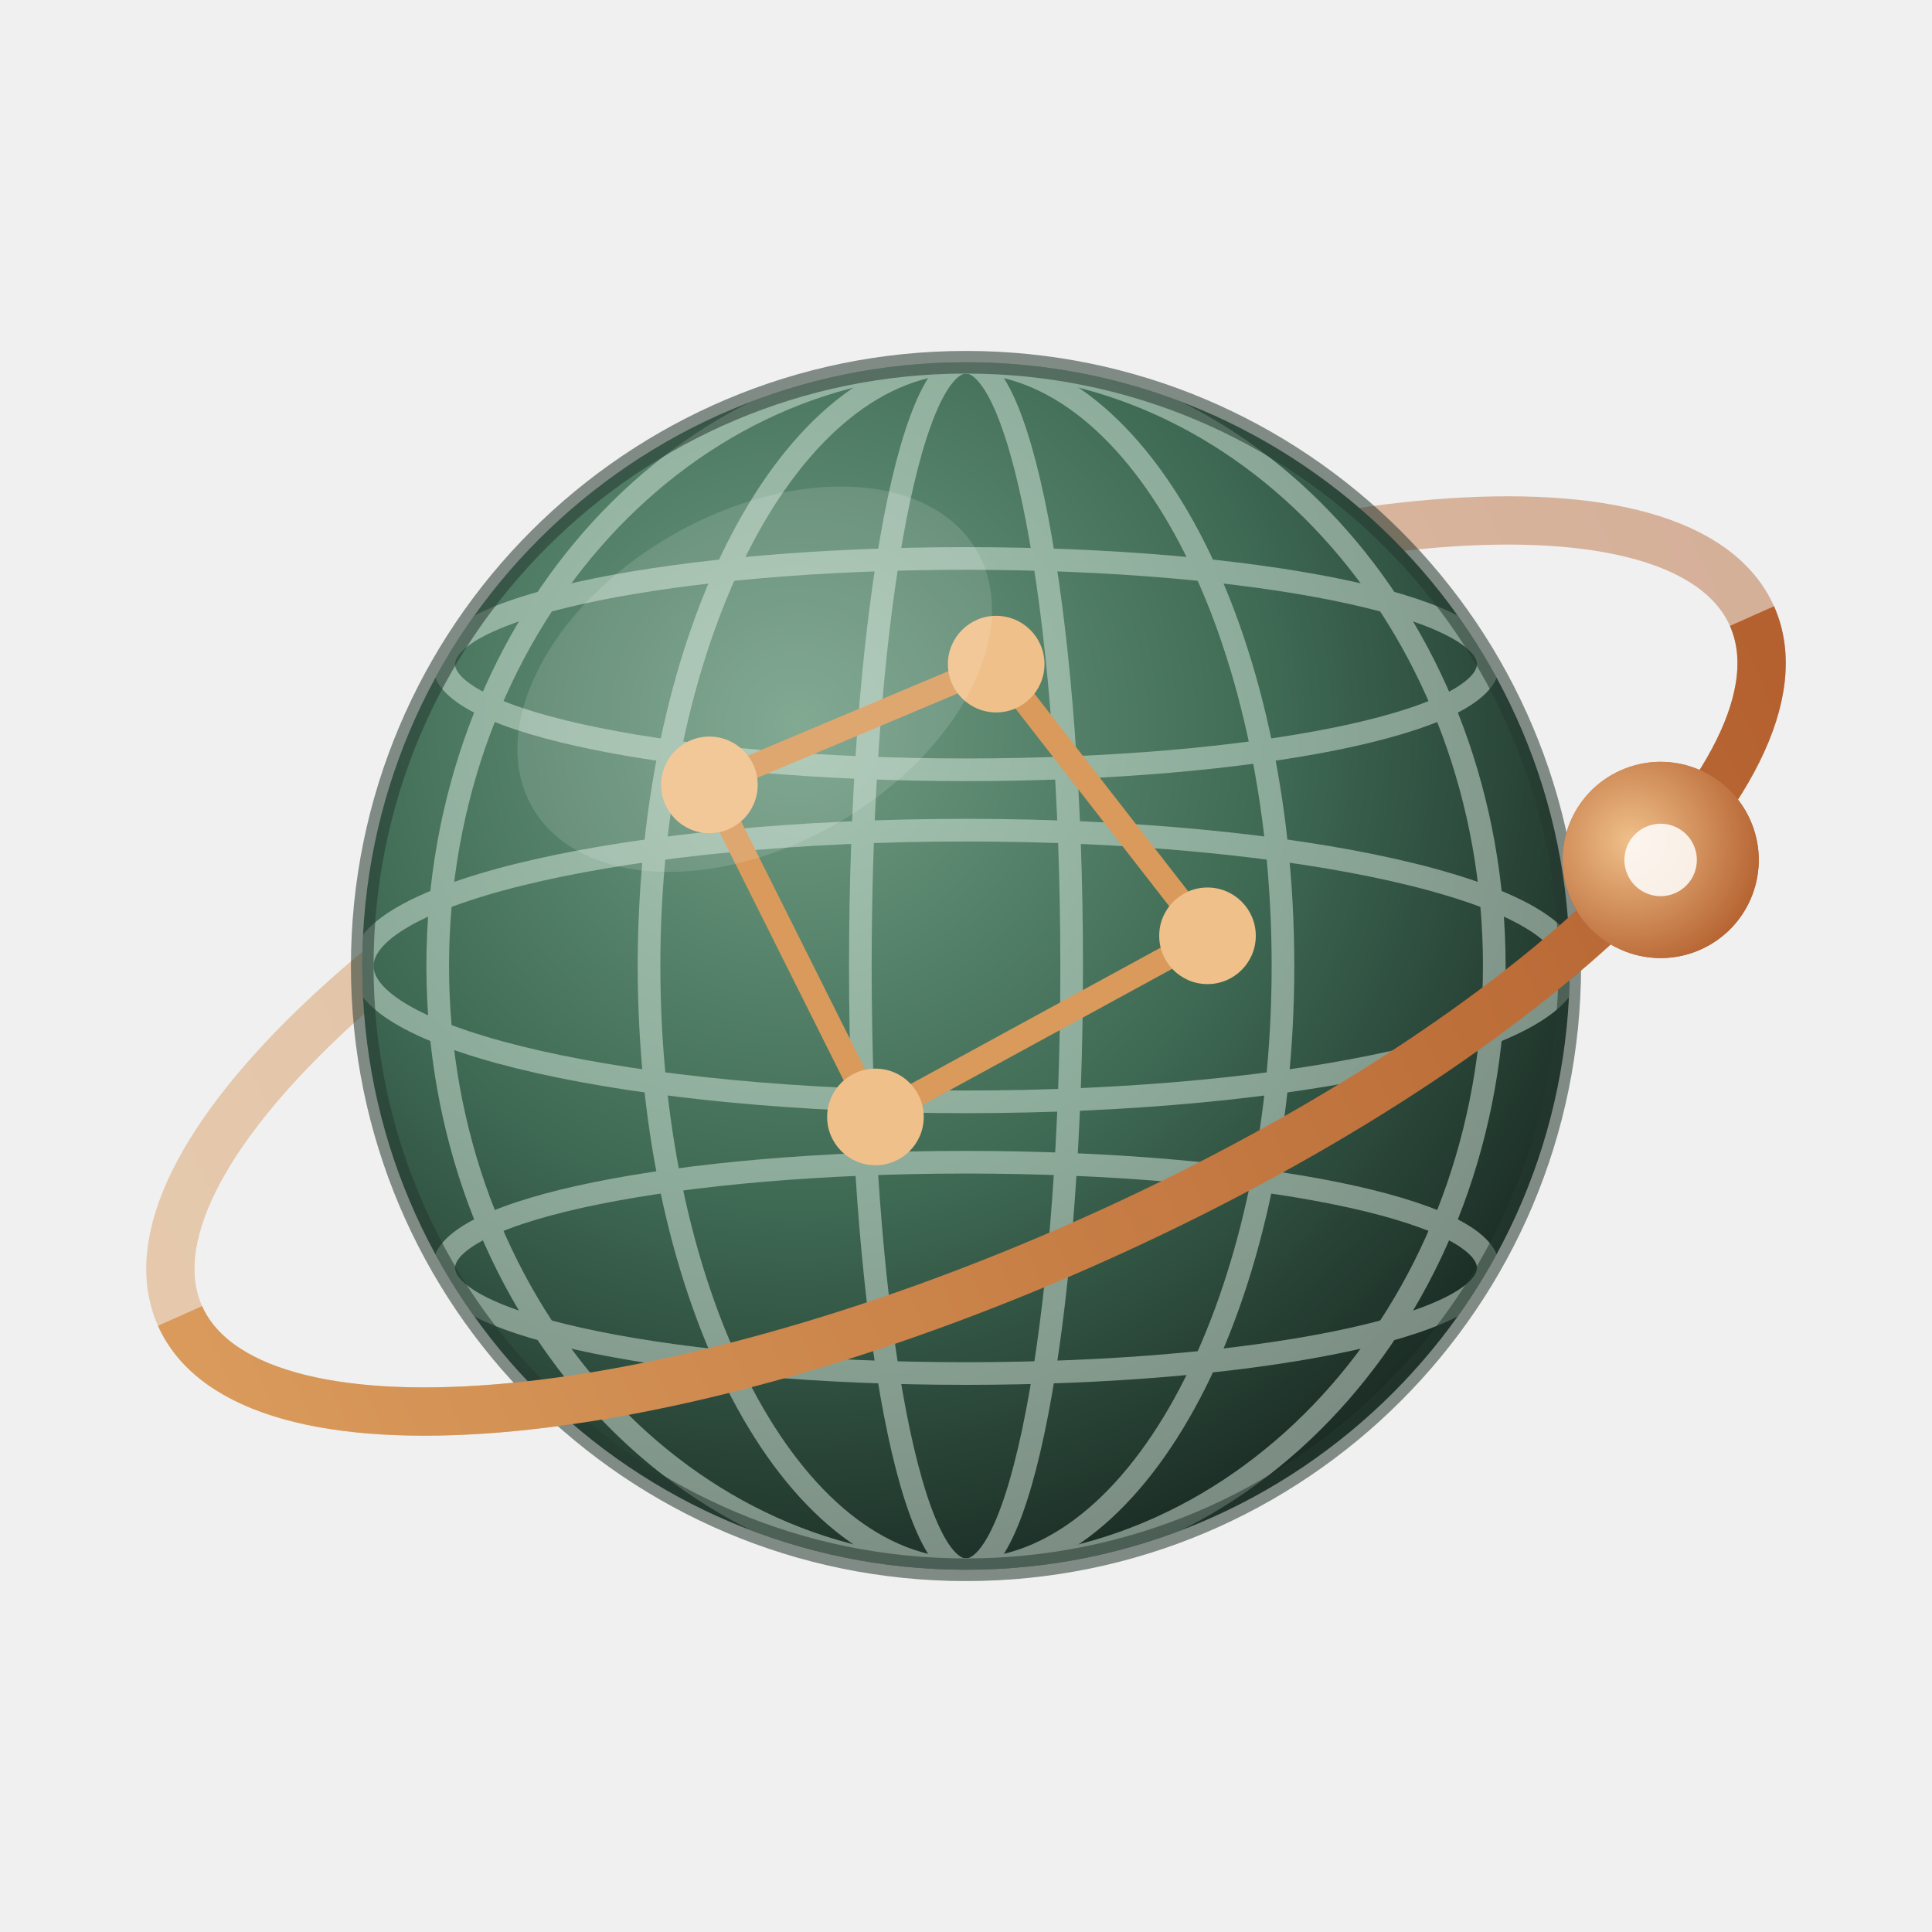
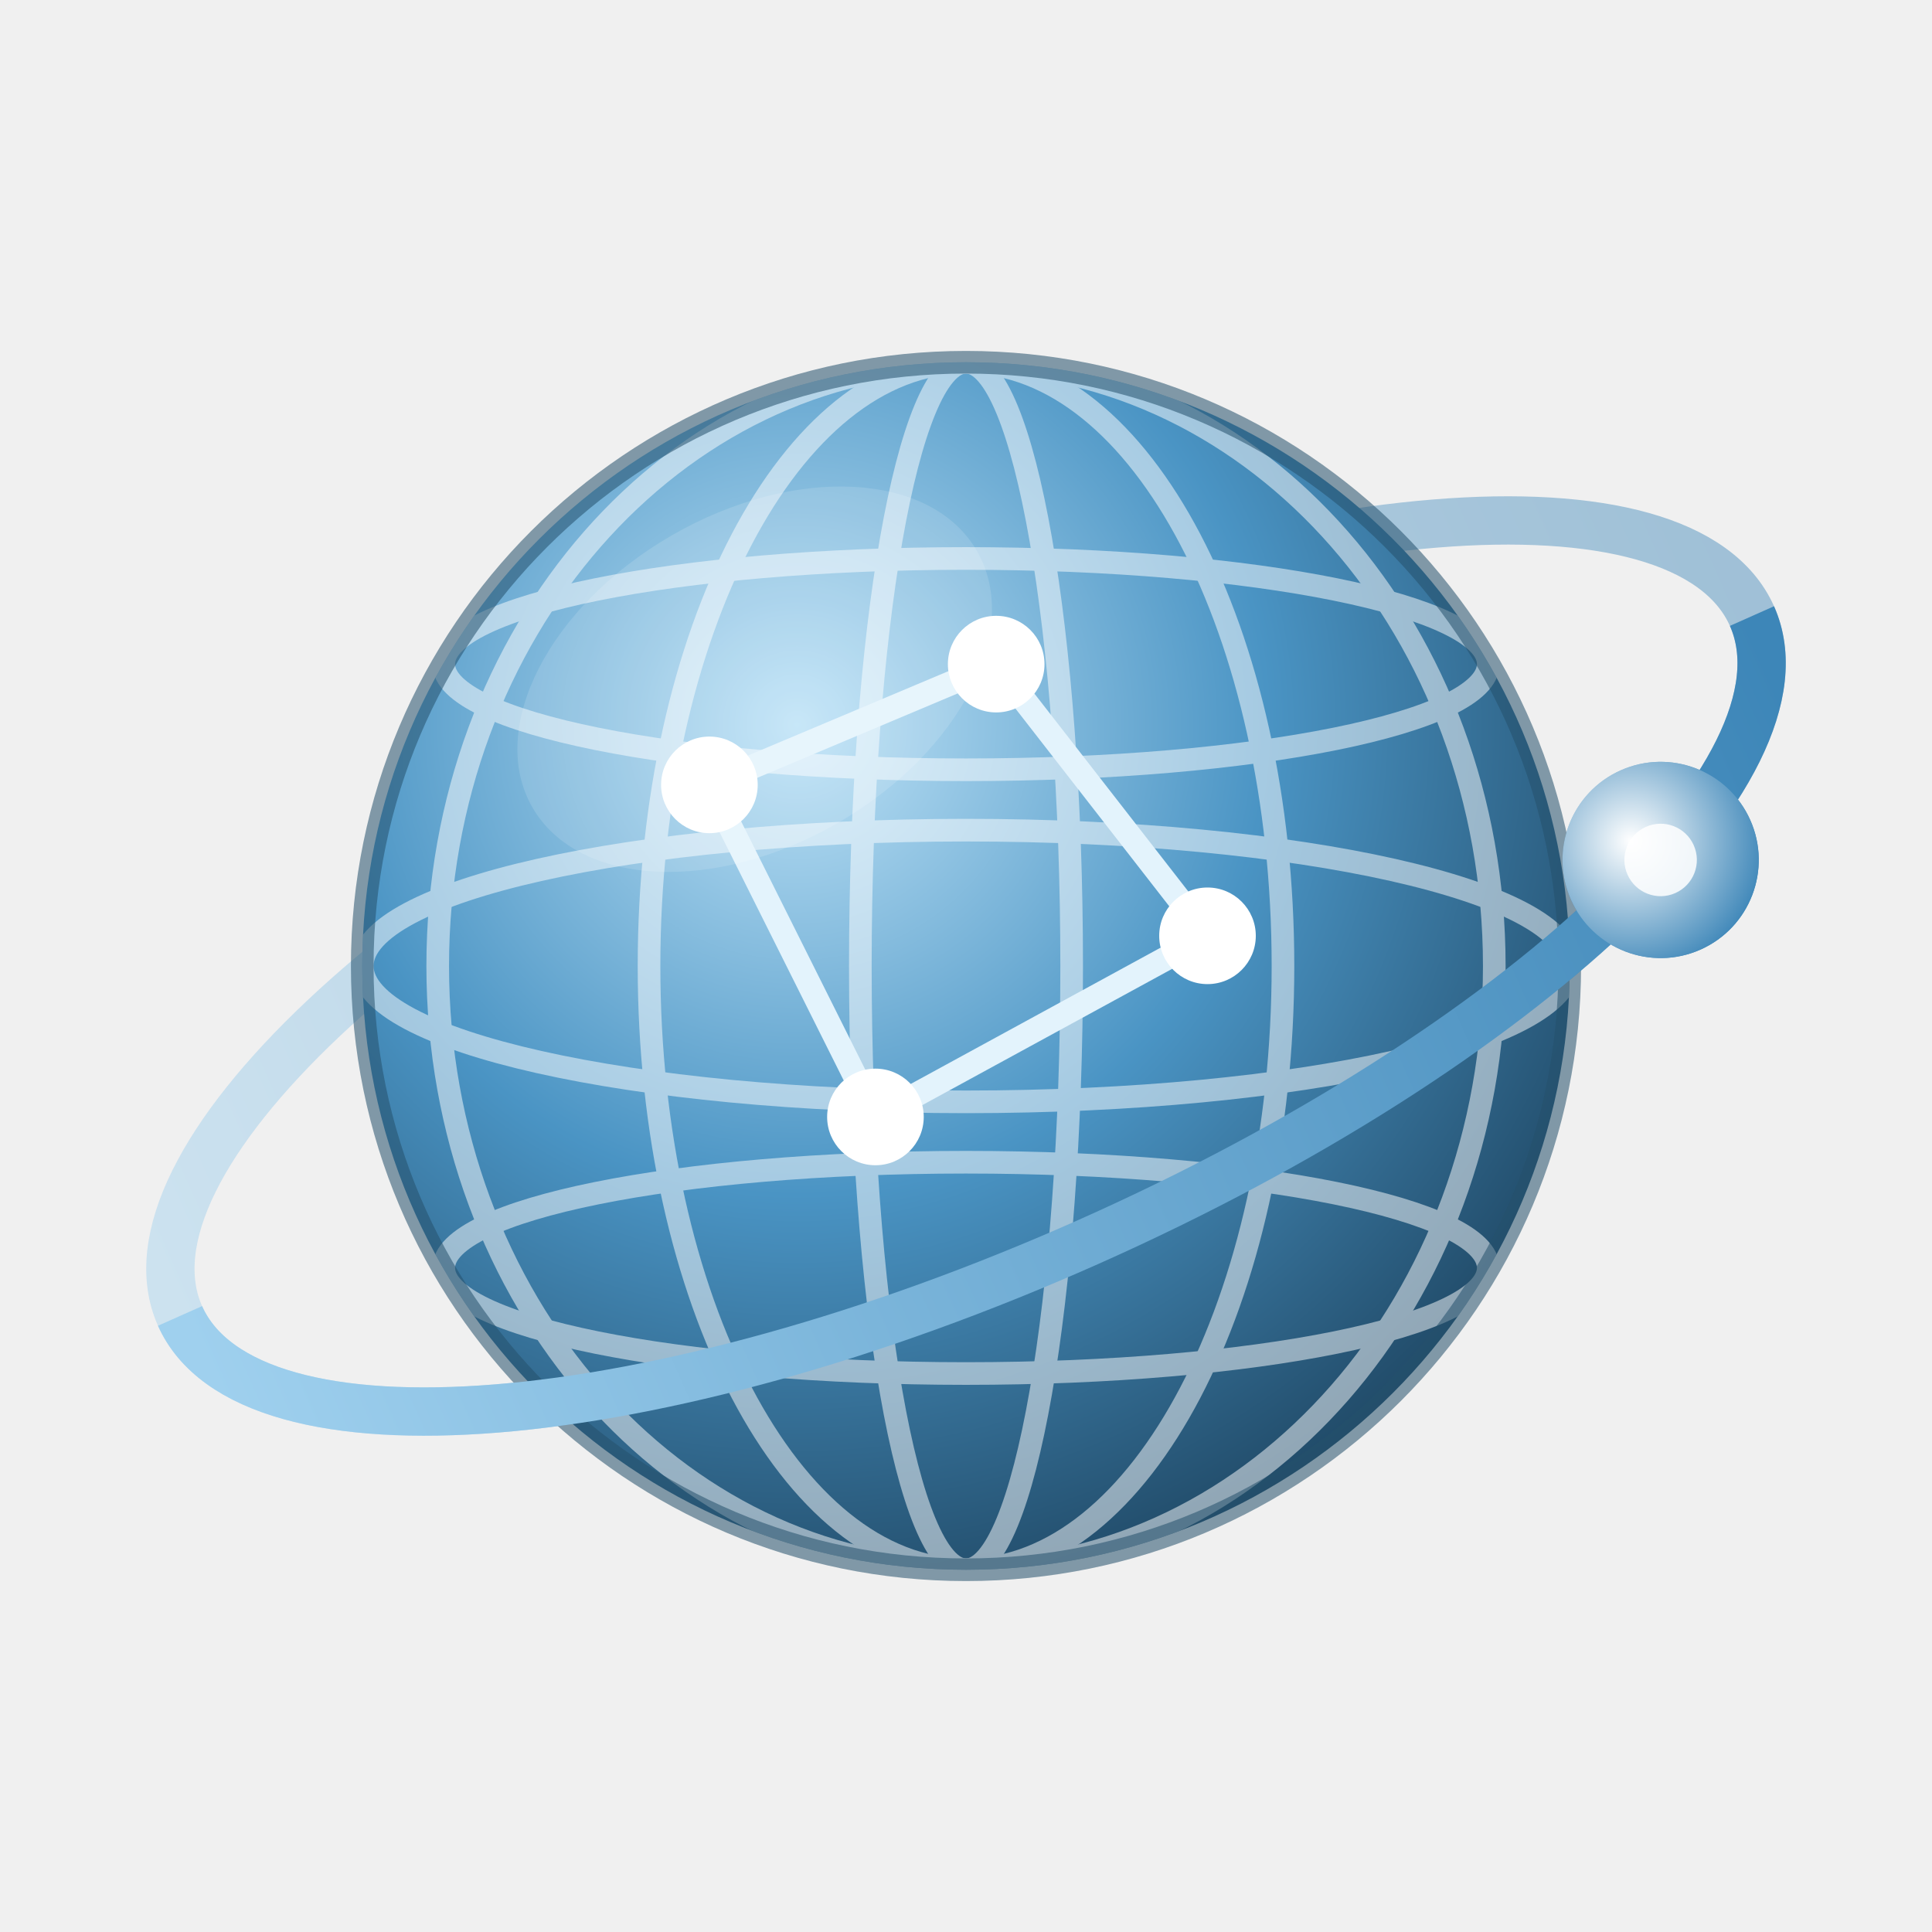
<svg xmlns="http://www.w3.org/2000/svg" viewBox="0 0 128 128" width="128" height="128" role="img" aria-label="Amano Geospatial">
  <defs>
    <radialGradient id="sphere" cx="36%" cy="30%" r="78%">
-       <stop offset="0" stop-color="#6f9c82" />
-       <stop offset=".5" stop-color="#3f6b55" />
-       <stop offset="1" stop-color="#17251f" />
+       <stop offset="0" stop-color="#bfe3f7" />
+       <stop offset=".5" stop-color="#4a94c4" />
+       <stop offset="1" stop-color="#1d4460" />
    </radialGradient>
    <radialGradient id="sat" cx="40%" cy="35%" r="70%">
-       <stop offset="0" stop-color="#f0c08a" />
-       <stop offset="1" stop-color="#b4612f" />
+       <stop offset="0" stop-color="#ffffff" />
+       <stop offset="1" stop-color="#3d86b8" />
    </radialGradient>
    <linearGradient id="ring" x1="0" y1="0" x2="1" y2="0">
-       <stop offset="0" stop-color="#d99a5b" />
-       <stop offset="1" stop-color="#b4612f" />
+       <stop offset="0" stop-color="#9fd0ee" />
+       <stop offset="1" stop-color="#3d86b8" />
    </linearGradient>
    <clipPath id="globe">
      <circle cx="64" cy="64" r="40" />
    </clipPath>
    <clipPath id="front">
      <rect x="-10" y="64" width="148" height="80" />
    </clipPath>
  </defs>
  <g transform="rotate(-24 64 64)">
    <g transform="translate(64 64)">
      <ellipse rx="57" ry="20" fill="none" stroke="url(#ring)" stroke-width="3.2" opacity=".45" />
      <g transform="translate(44.9 12.3)">
        <circle r="6.5" fill="url(#sat)" />
        <circle r="2.4" fill="#fff" opacity=".85" />
      </g>
    </g>
  </g>
  <circle cx="64" cy="64" r="40" fill="url(#sphere)" />
-   <g clip-path="url(#globe)" fill="none" stroke="#dcebdf" stroke-width="1.5" vector-effect="non-scaling-stroke" opacity=".5">
+   <g clip-path="url(#globe)" fill="none" stroke="#ffffff" stroke-width="1.5" vector-effect="non-scaling-stroke" opacity=".5">
    <ellipse cx="64" cy="64" rx="40" ry="9" />
    <ellipse cx="64" cy="44" rx="34.6" ry="7" />
    <ellipse cx="64" cy="84" rx="34.6" ry="7" />
    <g vector-effect="non-scaling-stroke">
      <ellipse cx="64" cy="64" rx="35" ry="40" />
      <ellipse cx="64" cy="64" rx="21" ry="40" />
      <ellipse cx="64" cy="64" rx="7" ry="40" />
    </g>
  </g>
-   <g stroke="#d99a5b" stroke-width="1.6" fill="none" stroke-linecap="round">
+   <g stroke="#e3f3fc" stroke-width="1.6" fill="none" stroke-linecap="round">
    <path class="link" d="M47 52 L66 44 L80 62 L58 74 Z" />
  </g>
-   <g fill="#f0c08a">
+   <g fill="#ffffff">
    <circle class="node" cx="47" cy="52" r="3.2" />
    <circle class="node n2" cx="66" cy="44" r="3.2" />
    <circle class="node n3" cx="80" cy="62" r="3.2" />
    <circle class="node n2" cx="58" cy="74" r="3.2" />
  </g>
  <ellipse cx="50" cy="45" rx="17" ry="11" fill="#fff" opacity=".13" transform="rotate(-30 50 45)" />
-   <circle cx="64" cy="64" r="40" fill="none" stroke="#24382f" stroke-width="1.5" opacity=".55" />
+   <circle cx="64" cy="64" r="40" fill="none" stroke="#24506b" stroke-width="1.5" opacity=".55" />
  <g transform="rotate(-24 64 64)" clip-path="url(#front)">
    <g transform="translate(64 64)">
      <ellipse rx="57" ry="20" fill="none" stroke="url(#ring)" stroke-width="3.2" opacity="1" />
      <g transform="translate(44.9 12.3)">
        <circle r="6.5" fill="url(#sat)" />
        <circle r="2.4" fill="#fff" opacity=".85" />
      </g>
    </g>
  </g>
</svg>
